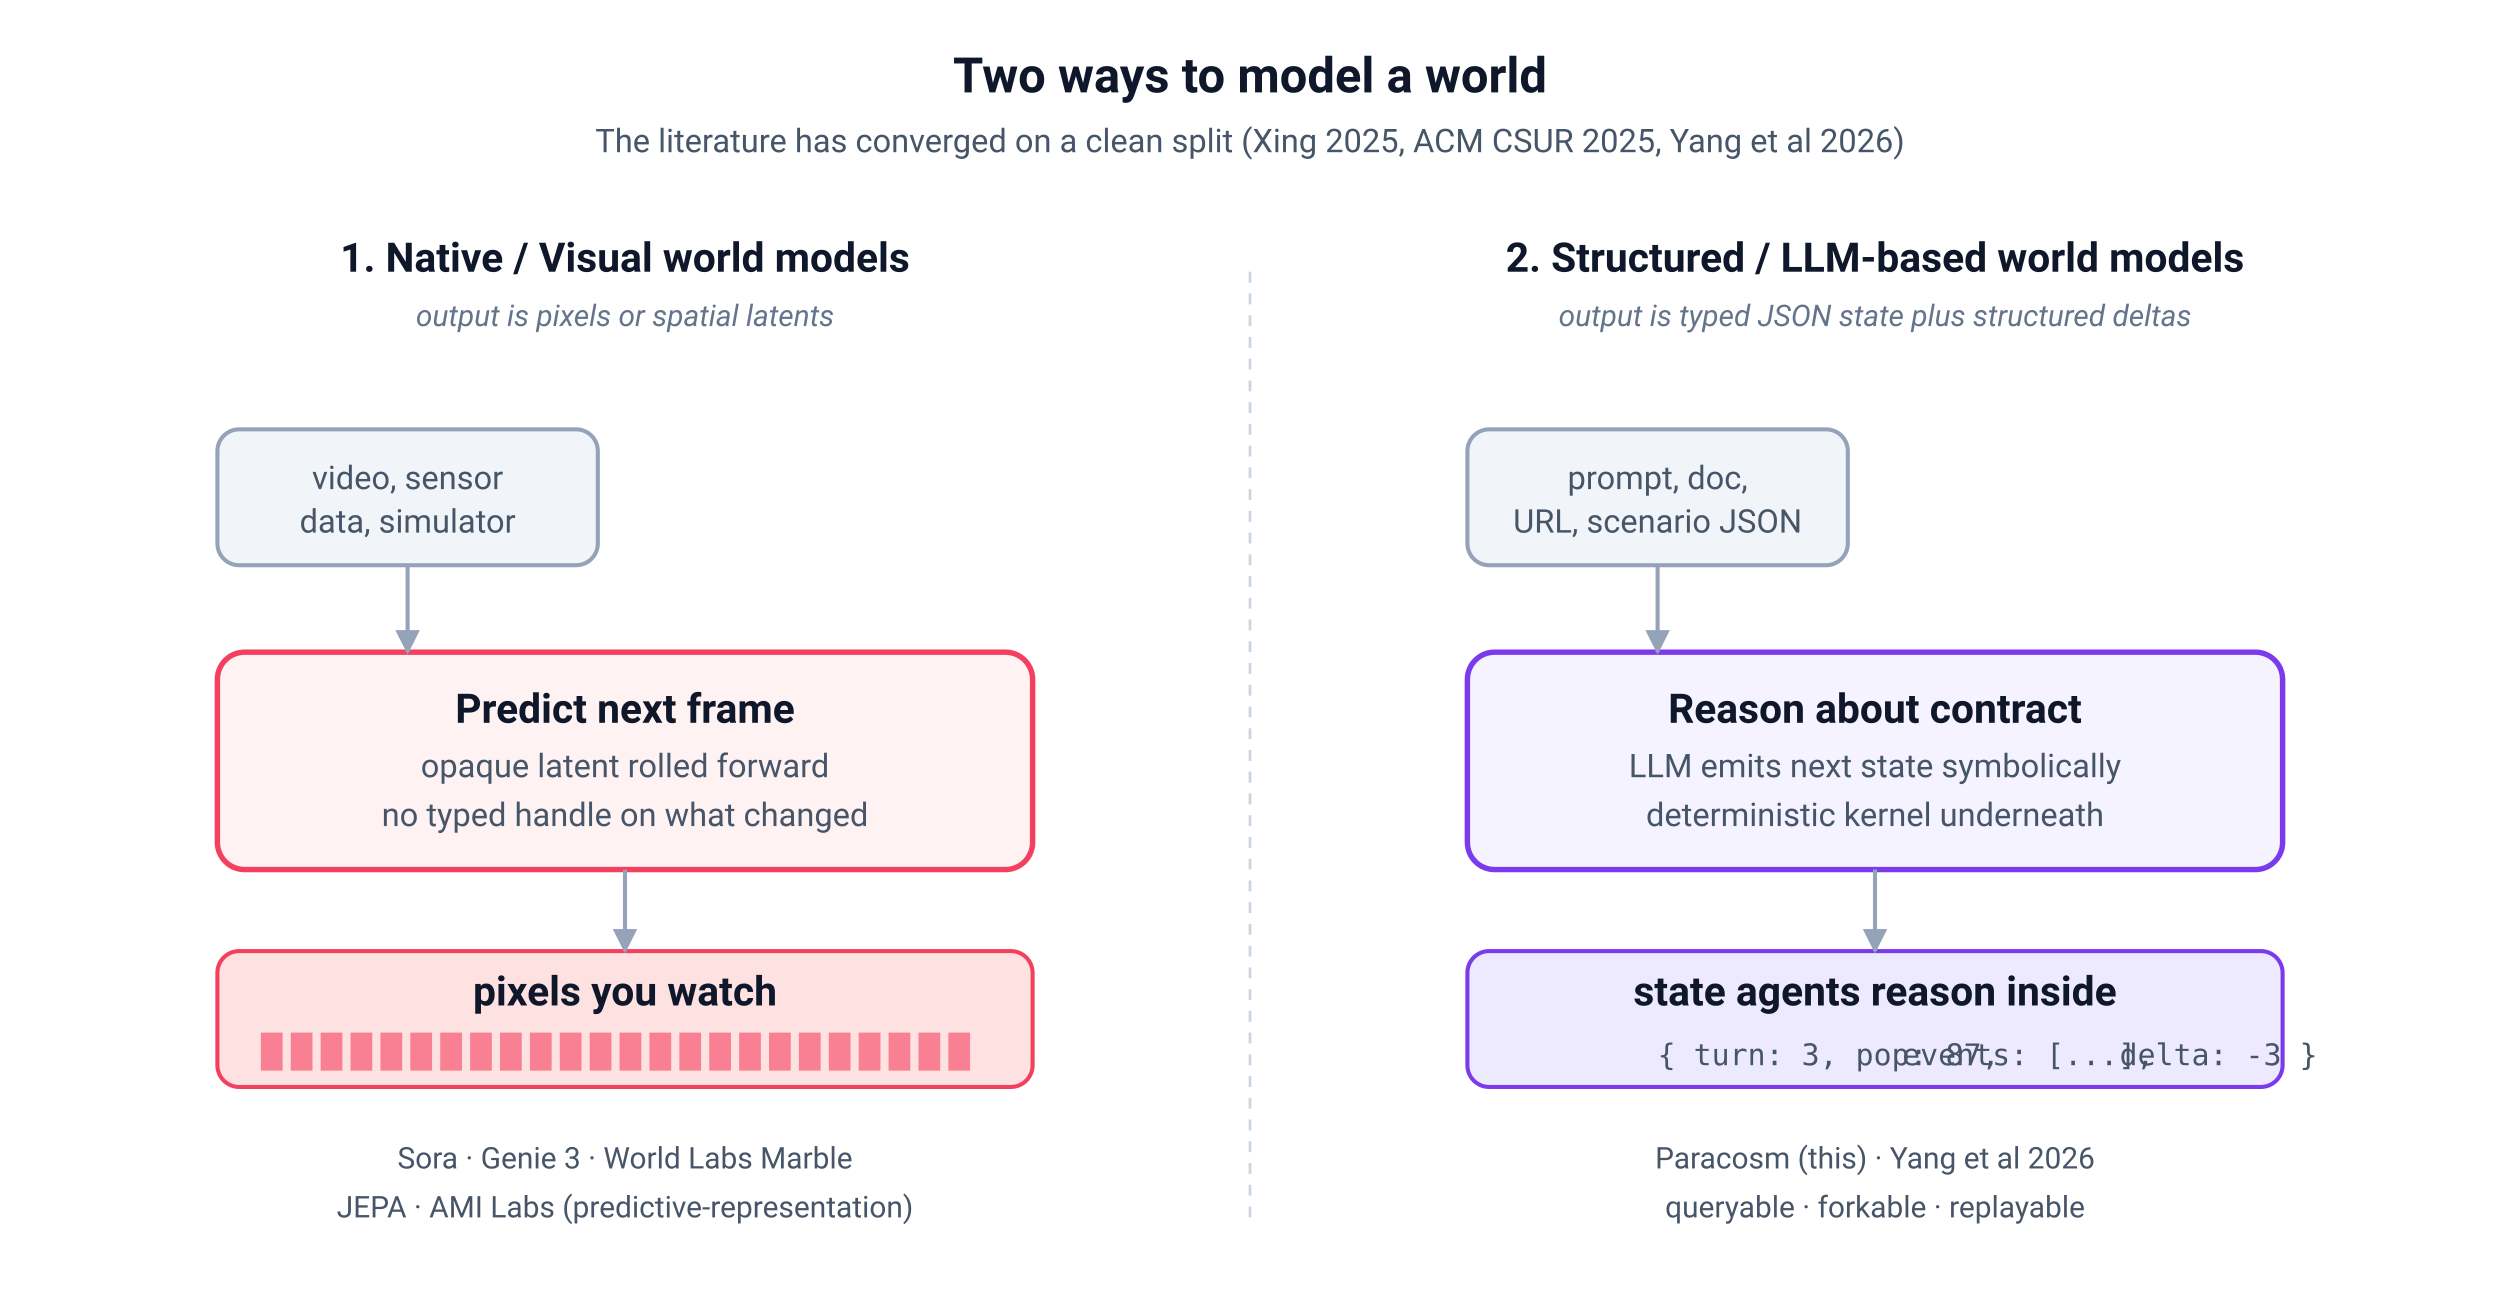
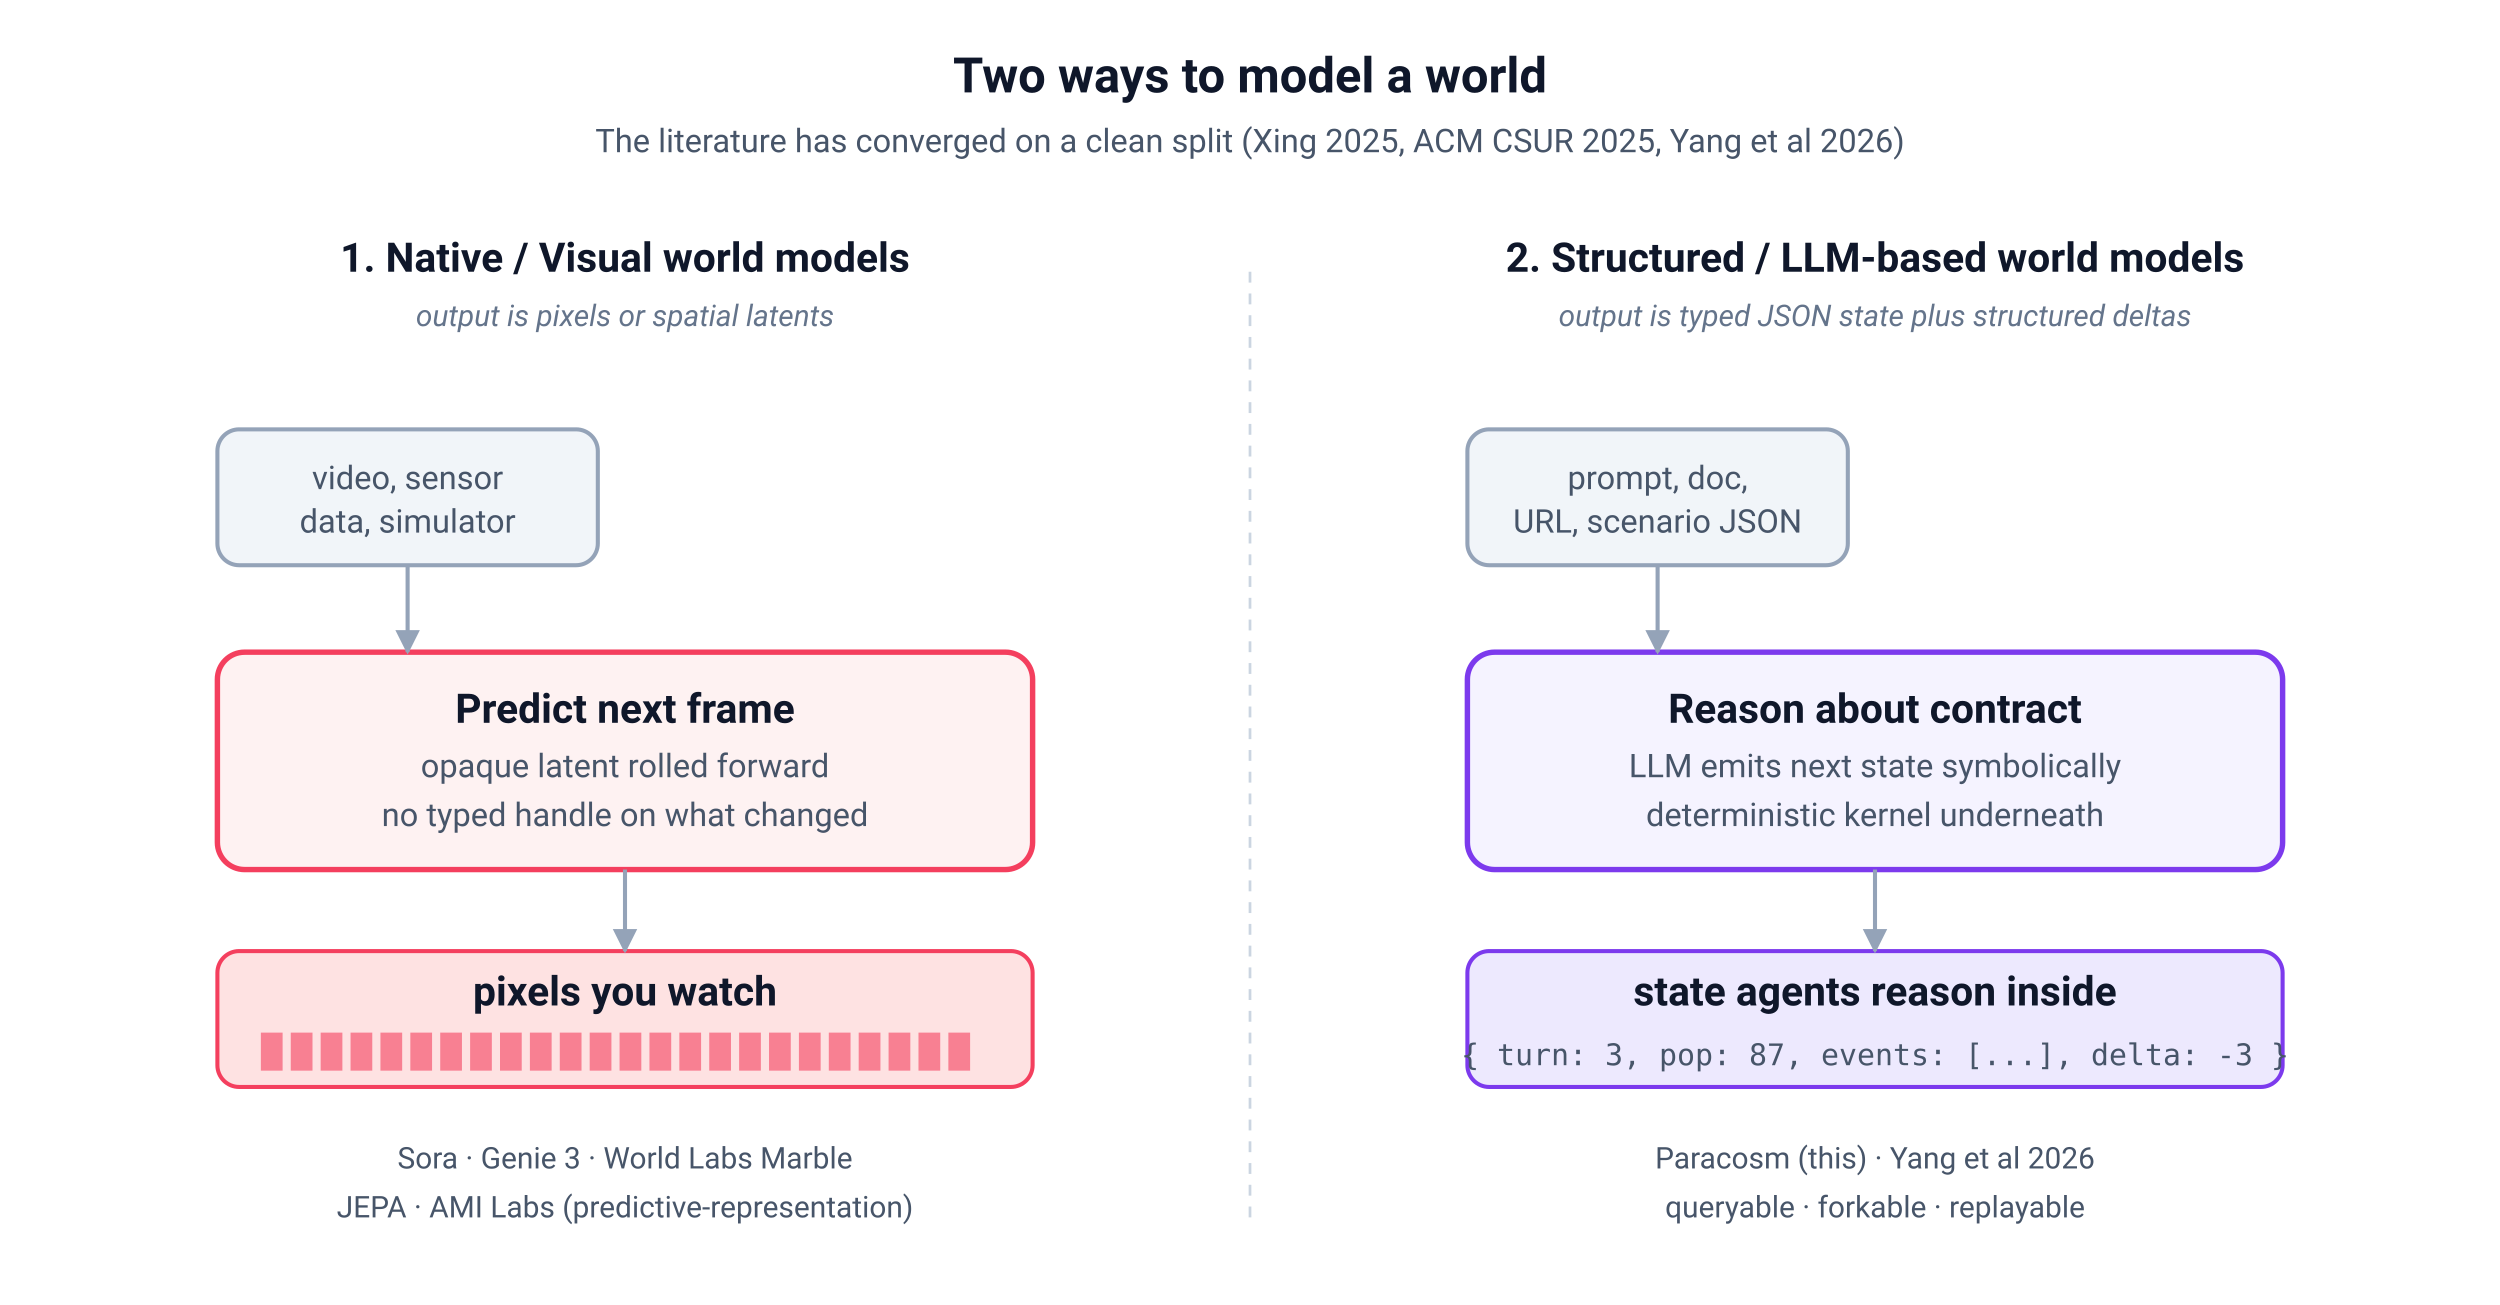
<svg xmlns="http://www.w3.org/2000/svg" viewBox="0 0 920 480" role="img" aria-labelledby="paracosm-wm-title paracosm-wm-desc" font-family="ui-sans-serif, system-ui, -apple-system, Segoe UI, Roboto, sans-serif">
  <defs>
    <style>
      .text { fill: #1e293b; font-size: 13px; }
      .title { fill: #0f172a; font-size: 18px; font-weight: 700; }
      .panel-title { fill: #0f172a; font-size: 15px; font-weight: 700; }
      .small { fill: #475569; font-size: 12px; }
      .tag { fill: #64748b; font-size: 11px; font-style: italic; }
      .examples { fill: #475569; font-size: 11px; }
      .code { font-family: ui-monospace, SFMono-Regular, Menlo, monospace; font-size: 11px; fill: #475569; }
      .input-card { fill: #f1f5f9; stroke: #94a3b8; stroke-width: 1.5; }
      .visual-process { fill: #fef2f2; stroke: #f43f5e; stroke-width: 2; }
      .structured-process { fill: #f5f3ff; stroke: #7c3aed; stroke-width: 2; }
      .visual-output { fill: #fee2e2; stroke: #f43f5e; stroke-width: 1.5; }
      .structured-output { fill: #ede9fe; stroke: #7c3aed; stroke-width: 1.5; }
      .divider { stroke: #cbd5e1; stroke-width: 1; stroke-dasharray: 4 4; }
      .arrow { stroke: #94a3b8; stroke-width: 1.5; fill: none; }
      .arrow-head { fill: #94a3b8; }
      .pixel-bar { fill: #f43f5e; opacity: 0.6; }
      @media (prefers-color-scheme: dark) {
        .text { fill: #e2e8f0; }
        .title { fill: #f1f5f9; }
        .panel-title { fill: #f1f5f9; }
        .small { fill: #94a3b8; }
        .tag { fill: #64748b; }
        .examples { fill: #94a3b8; }
        .code { fill: #94a3b8; }
        .input-card { fill: #0f172a; stroke: #475569; }
        .visual-process { fill: #2a0e14; stroke: #f87171; }
        .structured-process { fill: #1e1b4b; stroke: #a78bfa; }
        .visual-output { fill: #2a0e14; stroke: #f87171; }
        .structured-output { fill: #1e1b4b; stroke: #a78bfa; }
        .arrow { stroke: #475569; }
        .arrow-head { fill: #475569; }
      }
    </style>
    <marker id="wm-arrow" viewBox="0 0 10 10" refX="9" refY="5" markerWidth="6" markerHeight="6" orient="auto-start-reverse">
      <path d="M 0 0 L 10 5 L 0 10 z" class="arrow-head" />
    </marker>
  </defs>
  <text x="460" y="34" class="title" text-anchor="middle">Two ways to model a world</text>
  <text x="460" y="56" class="small" text-anchor="middle">The literature has converged on a clean split (Xing 2025, ACM CSUR 2025, Yang et al 2026)</text>
  <line class="divider" x1="460" y1="100" x2="460" y2="450" />
  <text x="230" y="100" class="panel-title" text-anchor="middle">1. Native / Visual world models</text>
  <text x="230" y="120" class="tag" text-anchor="middle">output is pixels or spatial latents</text>
  <rect x="80" y="158" width="140" height="50" rx="8" class="input-card" />
  <text x="150" y="180" class="small" text-anchor="middle">video, sensor</text>
  <text x="150" y="196" class="small" text-anchor="middle">data, simulator</text>
  <rect x="80" y="240" width="300" height="80" rx="10" class="visual-process" />
  <text x="230" y="266" class="panel-title" text-anchor="middle">Predict next frame</text>
  <text x="230" y="286" class="small" text-anchor="middle">opaque latent rolled forward</text>
  <text x="230" y="304" class="small" text-anchor="middle">no typed handle on what changed</text>
  <rect x="80" y="350" width="300" height="50" rx="8" class="visual-output" />
  <text x="230" y="370" class="panel-title" text-anchor="middle">pixels you watch</text>
  <g transform="translate(96, 380)">
    <rect class="pixel-bar" x="0" y="0" width="8" height="14" />
    <rect class="pixel-bar" x="11" y="0" width="8" height="14" />
    <rect class="pixel-bar" x="22" y="0" width="8" height="14" />
    <rect class="pixel-bar" x="33" y="0" width="8" height="14" />
    <rect class="pixel-bar" x="44" y="0" width="8" height="14" />
    <rect class="pixel-bar" x="55" y="0" width="8" height="14" />
    <rect class="pixel-bar" x="66" y="0" width="8" height="14" />
    <rect class="pixel-bar" x="77" y="0" width="8" height="14" />
    <rect class="pixel-bar" x="88" y="0" width="8" height="14" />
    <rect class="pixel-bar" x="99" y="0" width="8" height="14" />
    <rect class="pixel-bar" x="110" y="0" width="8" height="14" />
    <rect class="pixel-bar" x="121" y="0" width="8" height="14" />
    <rect class="pixel-bar" x="132" y="0" width="8" height="14" />
    <rect class="pixel-bar" x="143" y="0" width="8" height="14" />
    <rect class="pixel-bar" x="154" y="0" width="8" height="14" />
    <rect class="pixel-bar" x="165" y="0" width="8" height="14" />
    <rect class="pixel-bar" x="176" y="0" width="8" height="14" />
    <rect class="pixel-bar" x="187" y="0" width="8" height="14" />
    <rect class="pixel-bar" x="198" y="0" width="8" height="14" />
    <rect class="pixel-bar" x="209" y="0" width="8" height="14" />
    <rect class="pixel-bar" x="220" y="0" width="8" height="14" />
    <rect class="pixel-bar" x="231" y="0" width="8" height="14" />
    <rect class="pixel-bar" x="242" y="0" width="8" height="14" />
    <rect class="pixel-bar" x="253" y="0" width="8" height="14" />
  </g>
  <text x="230" y="430" class="examples" text-anchor="middle">Sora · Genie 3 · World Labs Marble</text>
  <text x="230" y="448" class="examples" text-anchor="middle">JEPA · AMI Labs (predictive-representation)</text>
  <line class="arrow" x1="150" y1="208" x2="150" y2="240" marker-end="url(#wm-arrow)" />
  <line class="arrow" x1="230" y1="320" x2="230" y2="350" marker-end="url(#wm-arrow)" />
  <text x="690" y="100" class="panel-title" text-anchor="middle">2. Structured / LLM-based world models</text>
  <text x="690" y="120" class="tag" text-anchor="middle">output is typed JSON state plus structured deltas</text>
  <rect x="540" y="158" width="140" height="50" rx="8" class="input-card" />
  <text x="610" y="180" class="small" text-anchor="middle">prompt, doc,</text>
  <text x="610" y="196" class="small" text-anchor="middle">URL, scenario JSON</text>
  <rect x="540" y="240" width="300" height="80" rx="10" class="structured-process" />
  <text x="690" y="266" class="panel-title" text-anchor="middle">Reason about contract</text>
  <text x="690" y="286" class="small" text-anchor="middle">LLM emits next state symbolically</text>
  <text x="690" y="304" class="small" text-anchor="middle">deterministic kernel underneath</text>
  <rect x="540" y="350" width="300" height="50" rx="8" class="structured-output" />
  <text x="690" y="370" class="panel-title" text-anchor="middle">state agents reason inside</text>
-   <text x="610" y="392" class="code">{ turn: 3, pop: 87,</text>
-   <text x="700" y="392" class="code">events: [...],</text>
-   <text x="780" y="392" class="code">delta: -3 }</text>
+   <text x="690" y="392" class="code" text-anchor="middle">{ turn: 3, pop: 87, events: [...], delta: -3 }</text>
  <text x="690" y="430" class="examples" text-anchor="middle">Paracosm (this) · Yang et al 2026</text>
  <text x="690" y="448" class="examples" text-anchor="middle">queryable · forkable · replayable</text>
  <line class="arrow" x1="610" y1="208" x2="610" y2="240" marker-end="url(#wm-arrow)" />
  <line class="arrow" x1="690" y1="320" x2="690" y2="350" marker-end="url(#wm-arrow)" />
</svg>
